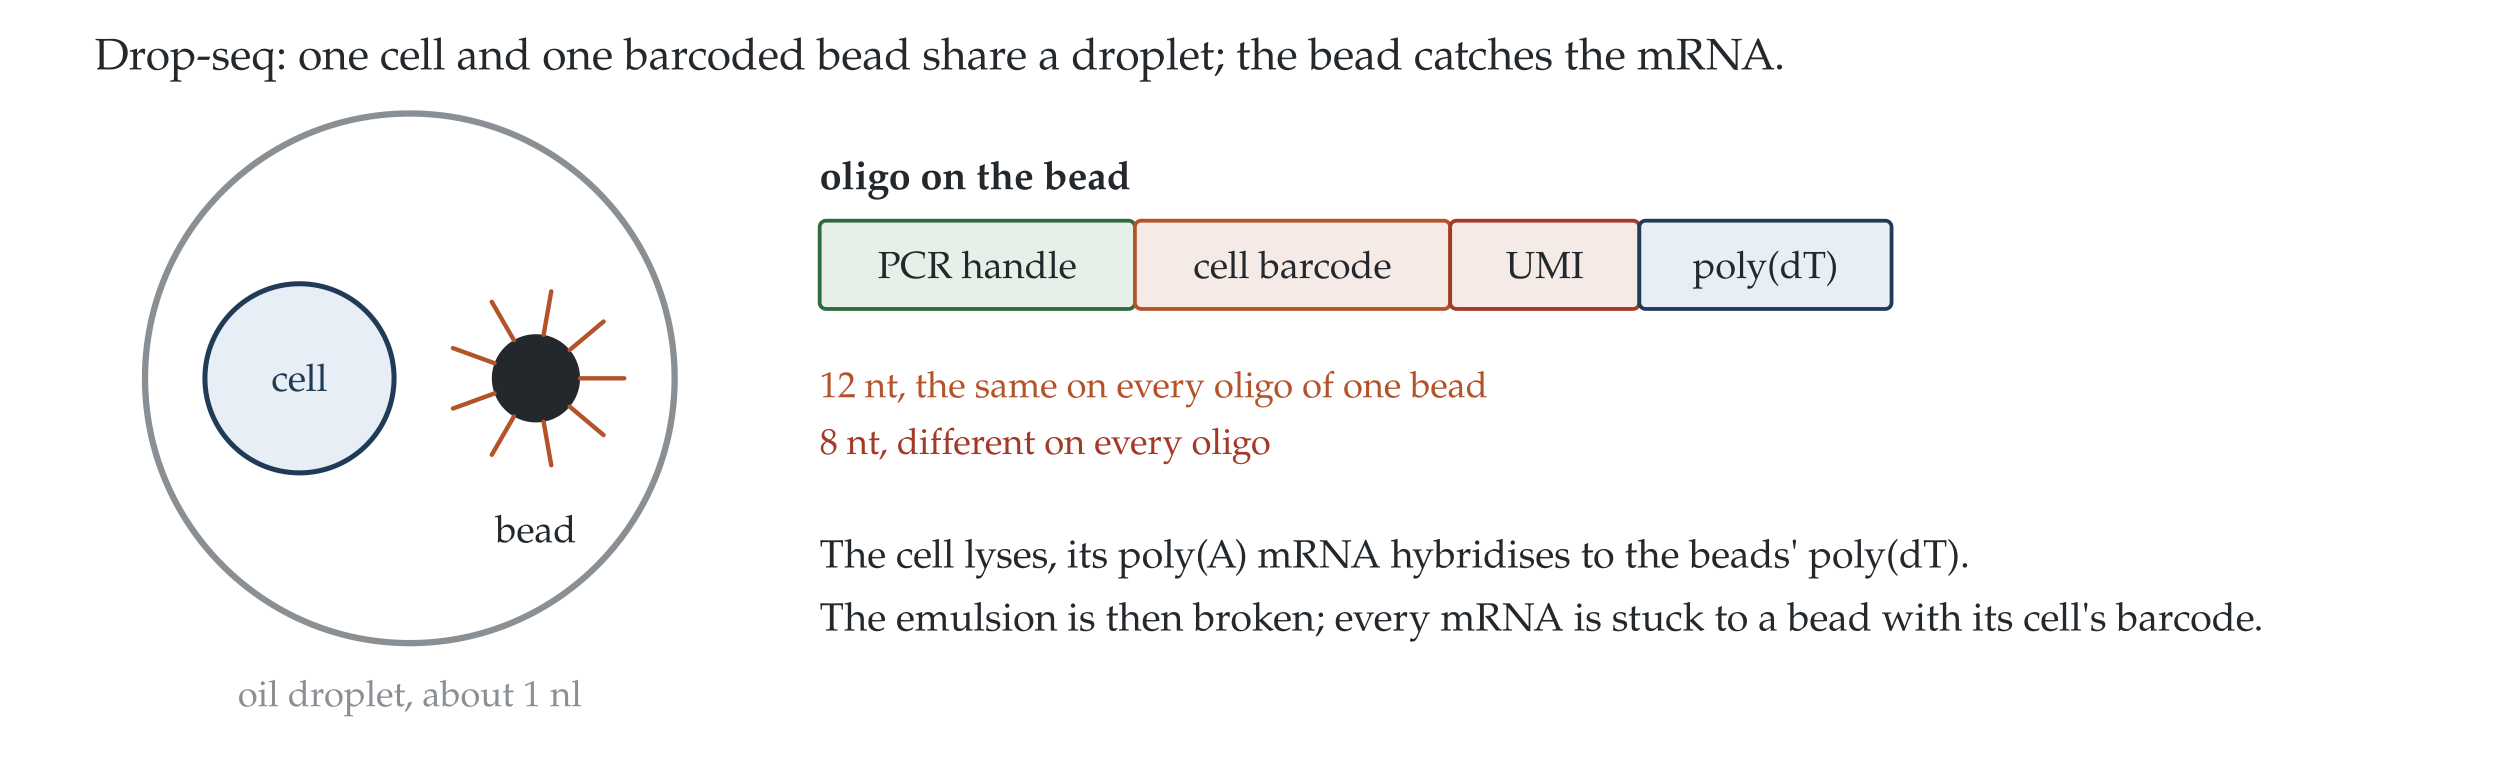
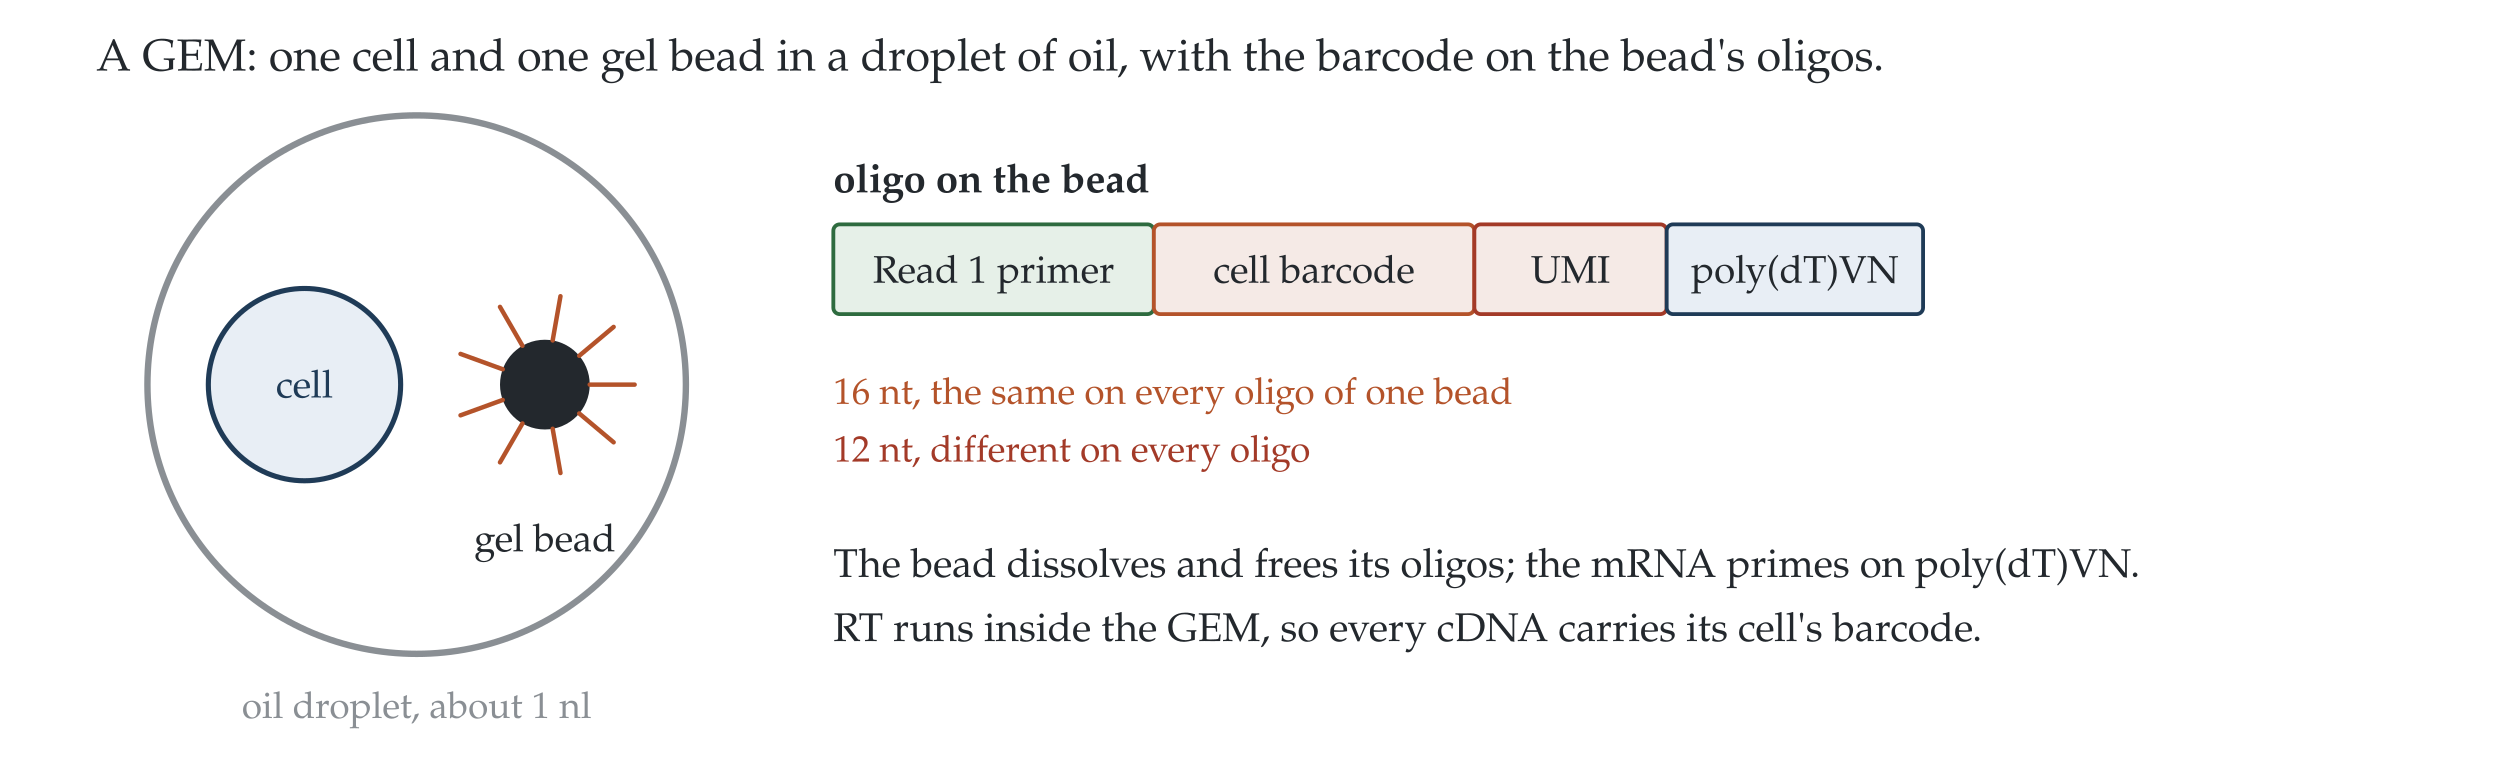
- <svg xmlns="http://www.w3.org/2000/svg" viewBox="0 0 793 244" width="793" height="244" font-family="&quot;Palatino Linotype&quot;, &quot;Book Antiqua&quot;, Palatino, FreeSerif, serif" fill="#23282d">
+ <svg xmlns="http://www.w3.org/2000/svg" viewBox="0 0 780 244" width="780" height="244" font-family="&quot;Palatino Linotype&quot;, &quot;Book Antiqua&quot;, Palatino, FreeSerif, serif" fill="#23282d">
  <rect width="780" height="244" fill="none" />
-   <text x="30" y="22" font-size="14" fill="#23282d">Drop-seq: one cell and one barcoded bead share a droplet; the bead catches the mRNA.</text>
+   <text x="30" y="22" font-size="14" fill="#23282d">A GEM: one cell and one gel bead in a droplet of oil, with the barcode on the bead's oligos.</text>
  <circle cx="130" cy="120" r="84" fill="none" stroke="#8a8f94" stroke-width="2" />
  <circle cx="95" cy="120" r="30" fill="#e8eef5" stroke="#1f3b57" stroke-width="1.6" />
  <text x="95" y="124" font-size="12" text-anchor="middle" fill="#1f3b57">cell</text>
  <circle cx="170" cy="120" r="14" fill="#23282d" />
  <line x1="184.0" y1="120.0" x2="198.0" y2="120.0" stroke="#b4532a" stroke-width="1.4" stroke-linecap="round" />
  <line x1="180.725" y1="128.999" x2="191.449" y2="137.998" stroke="#b4532a" stroke-width="1.4" stroke-linecap="round" />
  <line x1="172.431" y1="133.787" x2="174.862" y2="147.575" stroke="#b4532a" stroke-width="1.4" stroke-linecap="round" />
  <line x1="163.0" y1="132.124" x2="156.0" y2="144.249" stroke="#b4532a" stroke-width="1.4" stroke-linecap="round" />
  <line x1="156.844" y1="124.788" x2="143.689" y2="129.577" stroke="#b4532a" stroke-width="1.4" stroke-linecap="round" />
  <line x1="156.844" y1="115.212" x2="143.689" y2="110.423" stroke="#b4532a" stroke-width="1.4" stroke-linecap="round" />
  <line x1="163.0" y1="107.876" x2="156.0" y2="95.751" stroke="#b4532a" stroke-width="1.4" stroke-linecap="round" />
  <line x1="172.431" y1="106.213" x2="174.862" y2="92.425" stroke="#b4532a" stroke-width="1.4" stroke-linecap="round" />
  <line x1="180.725" y1="111.001" x2="191.449" y2="102.002" stroke="#b4532a" stroke-width="1.4" stroke-linecap="round" />
-   <text x="170" y="172" font-size="12" text-anchor="middle" fill="#23282d">bead</text>
+   <text x="170" y="172" font-size="12" text-anchor="middle" fill="#23282d">gel bead</text>
  <text x="130" y="224" font-size="11.5" text-anchor="middle" fill="#8a8f94">oil droplet, about 1 nl</text>
  <text x="260" y="60" font-size="12.5" fill="#23282d" font-weight="bold">oligo on the bead</text>
  <rect x="260" y="70" width="100" height="28" rx="2" fill="#e6f0e8" stroke="#2e6b3f" stroke-width="1.2" />
-   <text x="310.0" y="88.2" font-size="12" text-anchor="middle" fill="#23282d">PCR handle</text>
+   <text x="310.0" y="88.2" font-size="12" text-anchor="middle" fill="#23282d">Read 1 primer</text>
  <rect x="360" y="70" width="100" height="28" rx="2" fill="#f5eae6" stroke="#b4532a" stroke-width="1.2" />
  <text x="410.0" y="88.2" font-size="12" text-anchor="middle" fill="#23282d">cell barcode</text>
  <rect x="460" y="70" width="60" height="28" rx="2" fill="#f5eae6" stroke="#a33a28" stroke-width="1.2" />
  <text x="490.0" y="88.2" font-size="12" text-anchor="middle" fill="#23282d">UMI</text>
  <rect x="520" y="70" width="80" height="28" rx="2" fill="#e8eef5" stroke="#1f3b57" stroke-width="1.2" />
-   <text x="560.0" y="88.2" font-size="12" text-anchor="middle" fill="#23282d">poly(dT)</text>
-   <text x="260" y="126" font-size="11.5" fill="#b4532a">12 nt, the same on every oligo of one bead</text>
-   <text x="260" y="144" font-size="11.5" fill="#a33a28">8 nt, different on every oligo</text>
-   <text x="260" y="180" font-size="12.5" fill="#23282d">The cell lyses, its poly(A) mRNA hybridises to the beads' poly(dT).</text>
-   <text x="260" y="200" font-size="12.5" fill="#23282d">The emulsion is then broken; every mRNA is stuck to a bead with its cell's barcode.</text>
+   <text x="560.0" y="88.2" font-size="12" text-anchor="middle" fill="#23282d">poly(dT)VN</text>
+   <text x="260" y="126" font-size="11.5" fill="#b4532a">16 nt, the same on every oligo of one bead</text>
+   <text x="260" y="144" font-size="11.5" fill="#a33a28">12 nt, different on every oligo</text>
+   <text x="260" y="180" font-size="12.5" fill="#23282d">The bead dissolves and frees its oligos; the mRNA primes on poly(dT)VN.</text>
+   <text x="260" y="200" font-size="12.5" fill="#23282d">RT runs inside the GEM, so every cDNA carries its cell's barcode.</text>
</svg>
